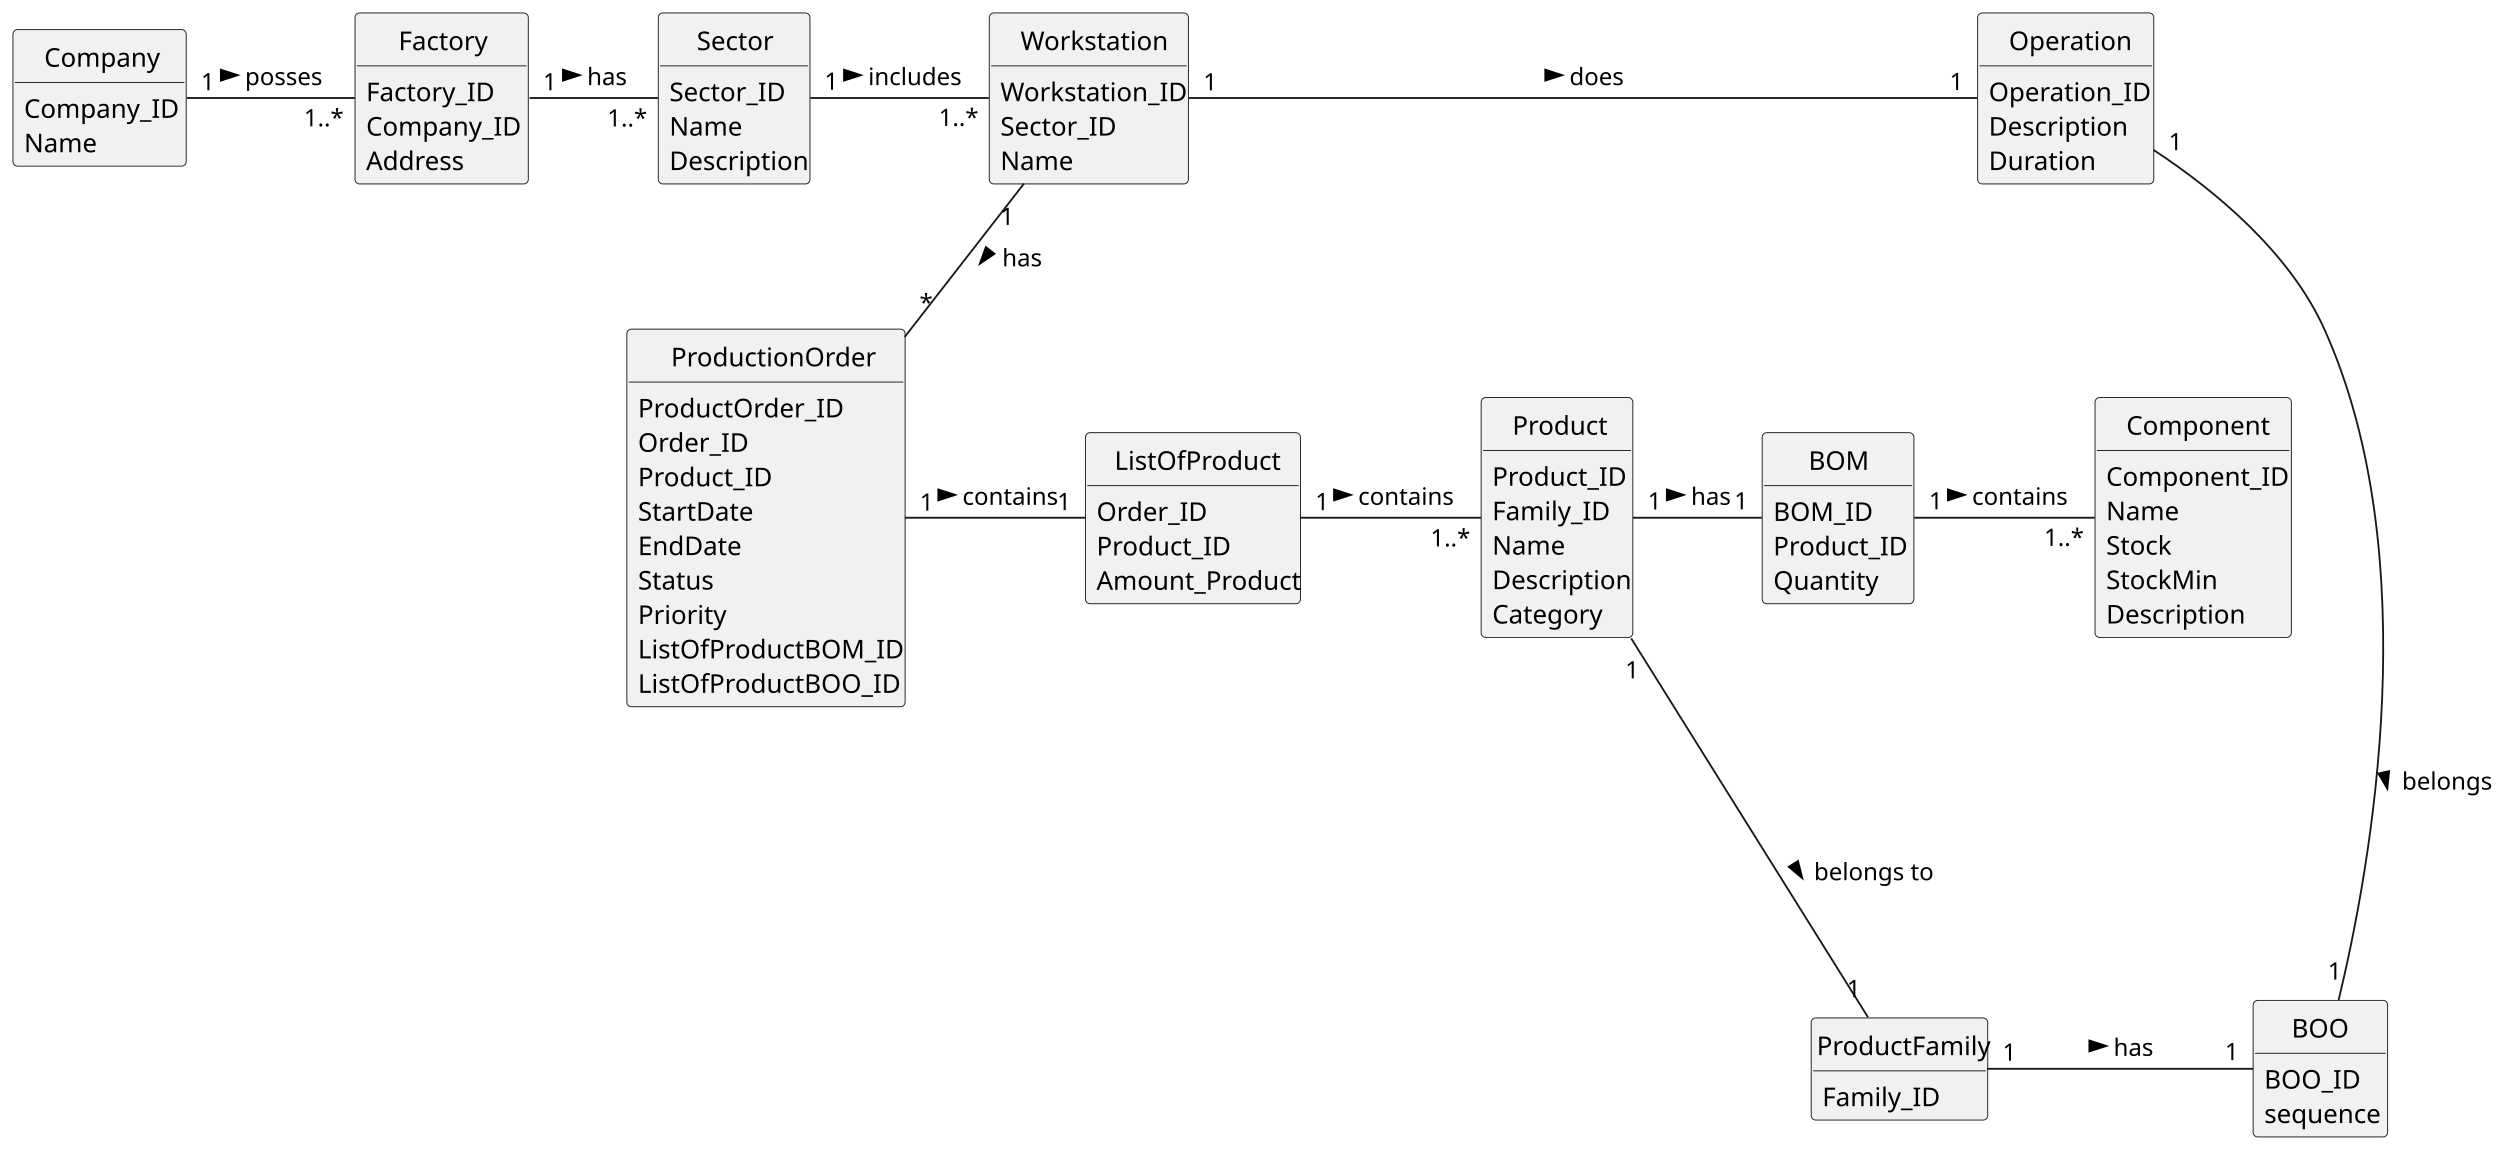
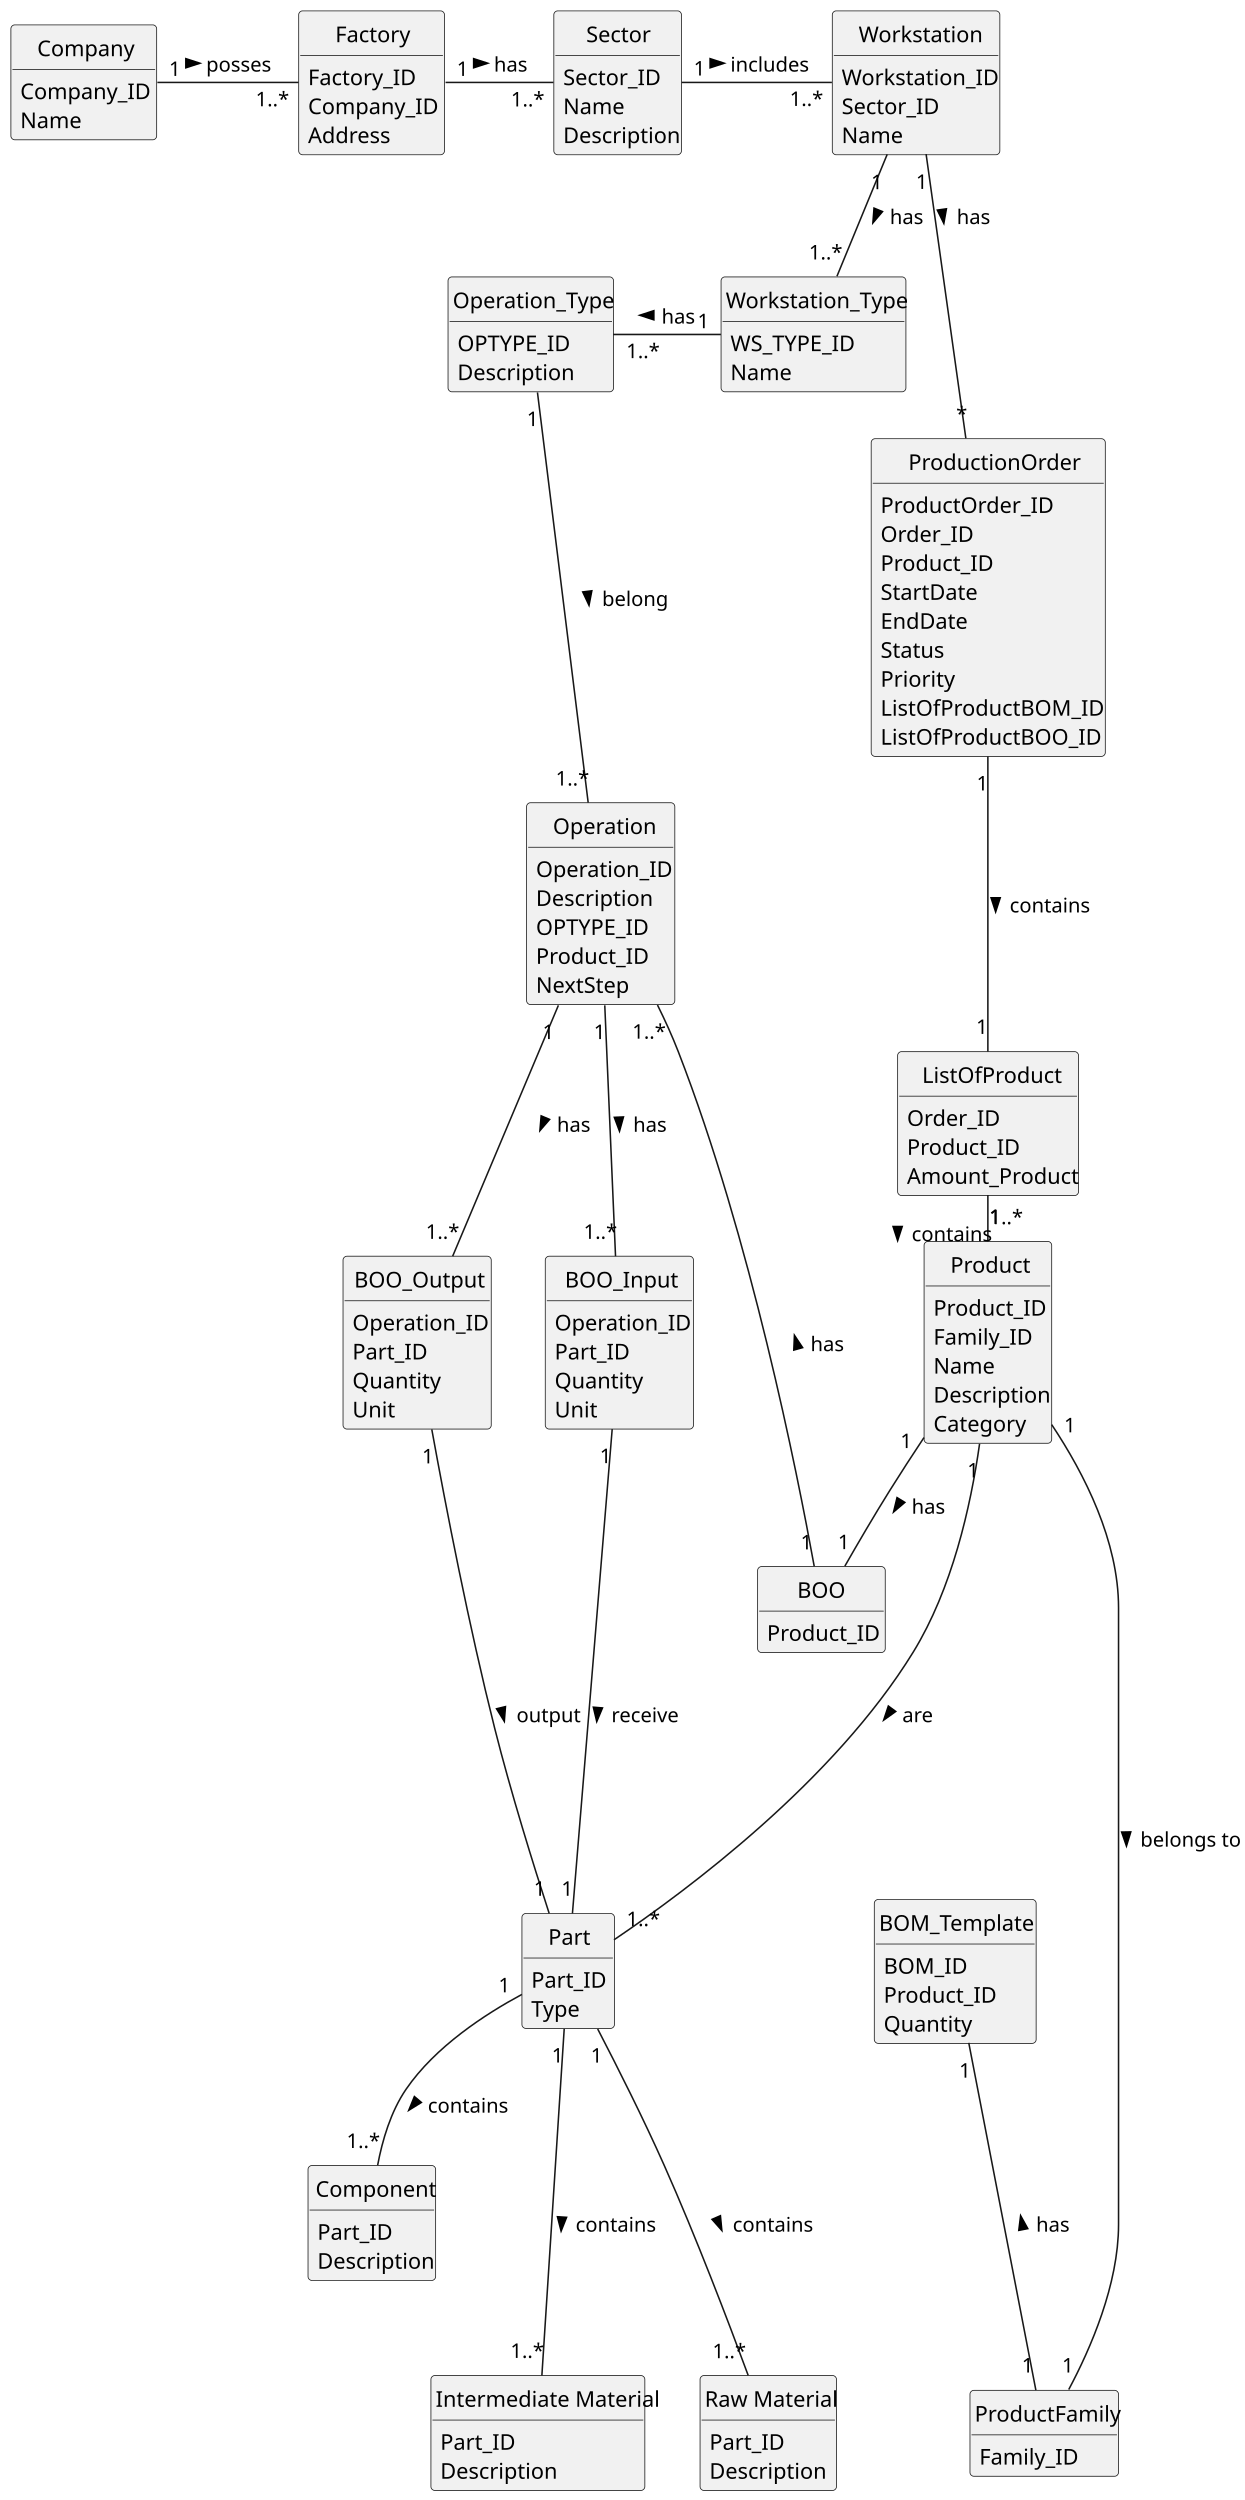
- <svg xmlns="http://www.w3.org/2000/svg" contentStyleType="text/css" height="621px" preserveAspectRatio="none" style="width:1352px;height:621px;background:#FFFFFF;" version="1.1" viewBox="0 0 1352 621" width="1352px" zoomAndPan="magnify">
+ <svg xmlns="http://www.w3.org/2000/svg" contentStyleType="text/css" height="1607px" preserveAspectRatio="none" style="width:800px;height:1607px;background:#FFFFFF;" version="1.1" viewBox="0 0 800 1607" width="800px" zoomAndPan="magnify">
  <defs />
  <g>
    <g id="elem_ProductionOrder">
-       <rect codeLine="9" fill="#F1F1F1" height="204.211" id="ProductionOrder" rx="2.5" ry="2.5" style="stroke:#181818;stroke-width:0.5;" width="150.489" x="339" y="178" />
-       <text fill="#000000" font-family="sans-serif" font-size="14" lengthAdjust="spacing" textLength="102.717" x="362.886" y="198.107">ProductionOrder</text>
-       <line style="stroke:#181818;stroke-width:0.5;" x1="340" x2="488.489" y1="206.621" y2="206.621" />
-       <text fill="#000000" font-family="sans-serif" font-size="14" lengthAdjust="spacing" textLength="105.82" x="345" y="225.728">ProductOrder_ID</text>
-       <text fill="#000000" font-family="sans-serif" font-size="14" lengthAdjust="spacing" textLength="57.572" x="345" y="244.35">Order_ID</text>
-       <text fill="#000000" font-family="sans-serif" font-size="14" lengthAdjust="spacing" textLength="70.034" x="345" y="262.971">Product_ID</text>
-       <text fill="#000000" font-family="sans-serif" font-size="14" lengthAdjust="spacing" textLength="59.138" x="345" y="281.592">StartDate</text>
-       <text fill="#000000" font-family="sans-serif" font-size="14" lengthAdjust="spacing" textLength="54.482" x="345" y="300.213">EndDate</text>
-       <text fill="#000000" font-family="sans-serif" font-size="14" lengthAdjust="spacing" textLength="39.69" x="345" y="318.834">Status</text>
-       <text fill="#000000" font-family="sans-serif" font-size="14" lengthAdjust="spacing" textLength="43.559" x="345" y="337.455">Priority</text>
-       <text fill="#000000" font-family="sans-serif" font-size="14" lengthAdjust="spacing" textLength="138.489" x="345" y="356.076">ListOfProductBOM_ID</text>
-       <text fill="#000000" font-family="sans-serif" font-size="14" lengthAdjust="spacing" textLength="137.717" x="345" y="374.697">ListOfProductBOO_ID</text>
+       <rect codeLine="9" fill="#F1F1F1" height="204.211" id="ProductionOrder" rx="2.5" ry="2.5" style="stroke:#181818;stroke-width:0.5;" width="150.489" x="560" y="282" />
+       <text fill="#000000" font-family="sans-serif" font-size="14" lengthAdjust="spacing" textLength="102.717" x="583.886" y="302.107">ProductionOrder</text>
+       <line style="stroke:#181818;stroke-width:0.5;" x1="561" x2="709.489" y1="310.621" y2="310.621" />
+       <text fill="#000000" font-family="sans-serif" font-size="14" lengthAdjust="spacing" textLength="105.82" x="566" y="329.728">ProductOrder_ID</text>
+       <text fill="#000000" font-family="sans-serif" font-size="14" lengthAdjust="spacing" textLength="57.572" x="566" y="348.35">Order_ID</text>
+       <text fill="#000000" font-family="sans-serif" font-size="14" lengthAdjust="spacing" textLength="70.034" x="566" y="366.971">Product_ID</text>
+       <text fill="#000000" font-family="sans-serif" font-size="14" lengthAdjust="spacing" textLength="59.138" x="566" y="385.592">StartDate</text>
+       <text fill="#000000" font-family="sans-serif" font-size="14" lengthAdjust="spacing" textLength="54.482" x="566" y="404.213">EndDate</text>
+       <text fill="#000000" font-family="sans-serif" font-size="14" lengthAdjust="spacing" textLength="39.69" x="566" y="422.834">Status</text>
+       <text fill="#000000" font-family="sans-serif" font-size="14" lengthAdjust="spacing" textLength="43.559" x="566" y="441.455">Priority</text>
+       <text fill="#000000" font-family="sans-serif" font-size="14" lengthAdjust="spacing" textLength="138.489" x="566" y="460.076">ListOfProductBOM_ID</text>
+       <text fill="#000000" font-family="sans-serif" font-size="14" lengthAdjust="spacing" textLength="137.717" x="566" y="478.697">ListOfProductBOO_ID</text>
    </g>
    <g id="elem_ListOfProduct">
-       <rect codeLine="21" fill="#F1F1F1" height="92.484" id="ListOfProduct" rx="2.5" ry="2.5" style="stroke:#181818;stroke-width:0.5;" width="116.282" x="587" y="234" />
-       <text fill="#000000" font-family="sans-serif" font-size="14" lengthAdjust="spacing" textLength="84.814" x="602.734" y="254.107">ListOfProduct</text>
-       <line style="stroke:#181818;stroke-width:0.5;" x1="588" x2="702.282" y1="262.621" y2="262.621" />
-       <text fill="#000000" font-family="sans-serif" font-size="14" lengthAdjust="spacing" textLength="57.572" x="593" y="281.728">Order_ID</text>
-       <text fill="#000000" font-family="sans-serif" font-size="14" lengthAdjust="spacing" textLength="70.034" x="593" y="300.35">Product_ID</text>
-       <text fill="#000000" font-family="sans-serif" font-size="14" lengthAdjust="spacing" textLength="104.282" x="593" y="318.971">Amount_Product</text>
+       <rect codeLine="21" fill="#F1F1F1" height="92.484" id="ListOfProduct" rx="2.5" ry="2.5" style="stroke:#181818;stroke-width:0.5;" width="116.282" x="577" y="676" />
+       <text fill="#000000" font-family="sans-serif" font-size="14" lengthAdjust="spacing" textLength="84.814" x="592.734" y="696.107">ListOfProduct</text>
+       <line style="stroke:#181818;stroke-width:0.5;" x1="578" x2="692.282" y1="704.621" y2="704.621" />
+       <text fill="#000000" font-family="sans-serif" font-size="14" lengthAdjust="spacing" textLength="57.572" x="583" y="723.729">Order_ID</text>
+       <text fill="#000000" font-family="sans-serif" font-size="14" lengthAdjust="spacing" textLength="70.034" x="583" y="742.35">Product_ID</text>
+       <text fill="#000000" font-family="sans-serif" font-size="14" lengthAdjust="spacing" textLength="104.282" x="583" y="760.971">Amount_Product</text>
    </g>
    <g id="elem_Product">
-       <rect codeLine="27" fill="#F1F1F1" height="129.727" id="Product" rx="2.5" ry="2.5" style="stroke:#181818;stroke-width:0.5;" width="82.034" x="801" y="215" />
-       <text fill="#000000" font-family="sans-serif" font-size="14" lengthAdjust="spacing" textLength="48.248" x="817.893" y="235.107">Product</text>
-       <line style="stroke:#181818;stroke-width:0.5;" x1="802" x2="882.034" y1="243.621" y2="243.621" />
-       <text fill="#000000" font-family="sans-serif" font-size="14" lengthAdjust="spacing" textLength="70.034" x="807" y="262.728">Product_ID</text>
-       <text fill="#000000" font-family="sans-serif" font-size="14" lengthAdjust="spacing" textLength="63.007" x="807" y="281.35">Family_ID</text>
-       <text fill="#000000" font-family="sans-serif" font-size="14" lengthAdjust="spacing" textLength="37.345" x="807" y="299.971">Name</text>
-       <text fill="#000000" font-family="sans-serif" font-size="14" lengthAdjust="spacing" textLength="70.027" x="807" y="318.592">Description</text>
-       <text fill="#000000" font-family="sans-serif" font-size="14" lengthAdjust="spacing" textLength="56.807" x="807" y="337.213">Category</text>
+       <rect codeLine="27" fill="#F1F1F1" height="129.727" id="Product" rx="2.5" ry="2.5" style="stroke:#181818;stroke-width:0.5;" width="82.034" x="594" y="798" />
+       <text fill="#000000" font-family="sans-serif" font-size="14" lengthAdjust="spacing" textLength="48.248" x="610.893" y="818.107">Product</text>
+       <line style="stroke:#181818;stroke-width:0.5;" x1="595" x2="675.034" y1="826.621" y2="826.621" />
+       <text fill="#000000" font-family="sans-serif" font-size="14" lengthAdjust="spacing" textLength="70.034" x="600" y="845.729">Product_ID</text>
+       <text fill="#000000" font-family="sans-serif" font-size="14" lengthAdjust="spacing" textLength="63.007" x="600" y="864.35">Family_ID</text>
+       <text fill="#000000" font-family="sans-serif" font-size="14" lengthAdjust="spacing" textLength="37.345" x="600" y="882.971">Name</text>
+       <text fill="#000000" font-family="sans-serif" font-size="14" lengthAdjust="spacing" textLength="70.027" x="600" y="901.592">Description</text>
+       <text fill="#000000" font-family="sans-serif" font-size="14" lengthAdjust="spacing" textLength="56.807" x="600" y="920.213">Category</text>
    </g>
    <g id="elem_ProductFamily">
-       <rect codeLine="35" fill="#F1F1F1" height="55.242" id="ProductFamily" rx="2.5" ry="2.5" style="stroke:#181818;stroke-width:0.5;" width="95.469" x="979.5" y="550.5" />
-       <text fill="#000000" font-family="sans-serif" font-size="14" lengthAdjust="spacing" textLength="89.469" x="982.5" y="570.607">ProductFamily</text>
-       <line style="stroke:#181818;stroke-width:0.5;" x1="980.5" x2="1073.969" y1="579.121" y2="579.121" />
-       <text fill="#000000" font-family="sans-serif" font-size="14" lengthAdjust="spacing" textLength="63.007" x="985.5" y="598.229">Family_ID</text>
-     </g>
-     <g id="elem_BOM">
-       <rect codeLine="39" fill="#F1F1F1" height="92.484" id="BOM" rx="2.5" ry="2.5" style="stroke:#181818;stroke-width:0.5;" width="82.034" x="953" y="234" />
-       <text fill="#000000" font-family="sans-serif" font-size="14" lengthAdjust="spacing" textLength="31.89" x="978.072" y="254.107">BOM</text>
-       <line style="stroke:#181818;stroke-width:0.5;" x1="954" x2="1034.034" y1="262.621" y2="262.621" />
-       <text fill="#000000" font-family="sans-serif" font-size="14" lengthAdjust="spacing" textLength="53.676" x="959" y="281.728">BOM_ID</text>
-       <text fill="#000000" font-family="sans-serif" font-size="14" lengthAdjust="spacing" textLength="70.034" x="959" y="300.35">Product_ID</text>
-       <text fill="#000000" font-family="sans-serif" font-size="14" lengthAdjust="spacing" textLength="52.138" x="959" y="318.971">Quantity</text>
+       <rect codeLine="35" fill="#F1F1F1" height="55.242" id="ProductFamily" rx="2.5" ry="2.5" style="stroke:#181818;stroke-width:0.5;" width="95.469" x="623.5" y="1536.5" />
+       <text fill="#000000" font-family="sans-serif" font-size="14" lengthAdjust="spacing" textLength="89.469" x="626.5" y="1556.607">ProductFamily</text>
+       <line style="stroke:#181818;stroke-width:0.5;" x1="624.5" x2="717.969" y1="1565.121" y2="1565.121" />
+       <text fill="#000000" font-family="sans-serif" font-size="14" lengthAdjust="spacing" textLength="63.007" x="629.5" y="1584.228">Family_ID</text>
+     </g>
+     <g id="elem_Part">
+       <rect codeLine="39" fill="#F1F1F1" height="73.863" id="Part" rx="2.5" ry="2.5" style="stroke:#181818;stroke-width:0.5;" width="59.462" x="335.5" y="1230" />
+       <text fill="#000000" font-family="sans-serif" font-size="14" lengthAdjust="spacing" textLength="25.676" x="352.393" y="1250.107">Part</text>
+       <line style="stroke:#181818;stroke-width:0.5;" x1="336.5" x2="393.962" y1="1258.621" y2="1258.621" />
+       <text fill="#000000" font-family="sans-serif" font-size="14" lengthAdjust="spacing" textLength="47.462" x="341.5" y="1277.728">Part_ID</text>
+       <text fill="#000000" font-family="sans-serif" font-size="14" lengthAdjust="spacing" textLength="31.124" x="341.5" y="1296.35">Type</text>
+     </g>
+     <g id="elem_Intermediate Material">
+       <rect codeLine="44" fill="#F1F1F1" height="73.863" id="Intermediate Material" rx="2.5" ry="2.5" style="stroke:#181818;stroke-width:0.5;" width="137.503" x="277" y="1527" />
+       <text fill="#000000" font-family="sans-serif" font-size="14" lengthAdjust="spacing" textLength="131.503" x="280" y="1547.107">Intermediate Material</text>
+       <line style="stroke:#181818;stroke-width:0.5;" x1="278" x2="413.503" y1="1555.621" y2="1555.621" />
+       <text fill="#000000" font-family="sans-serif" font-size="14" lengthAdjust="spacing" textLength="47.462" x="283" y="1574.728">Part_ID</text>
+       <text fill="#000000" font-family="sans-serif" font-size="14" lengthAdjust="spacing" textLength="70.027" x="283" y="1593.35">Description</text>
+     </g>
+     <g id="elem_Raw Material">
+       <rect codeLine="49" fill="#F1F1F1" height="73.863" id="Raw Material" rx="2.5" ry="2.5" style="stroke:#181818;stroke-width:0.5;" width="87.689" x="450" y="1527" />
+       <text fill="#000000" font-family="sans-serif" font-size="14" lengthAdjust="spacing" textLength="81.689" x="453" y="1547.107">Raw Material</text>
+       <line style="stroke:#181818;stroke-width:0.5;" x1="451" x2="536.689" y1="1555.621" y2="1555.621" />
+       <text fill="#000000" font-family="sans-serif" font-size="14" lengthAdjust="spacing" textLength="47.462" x="456" y="1574.728">Part_ID</text>
+       <text fill="#000000" font-family="sans-serif" font-size="14" lengthAdjust="spacing" textLength="70.027" x="456" y="1593.35">Description</text>
    </g>
    <g id="elem_Component">
-       <rect codeLine="45" fill="#F1F1F1" height="129.727" id="Component" rx="2.5" ry="2.5" style="stroke:#181818;stroke-width:0.5;" width="106.165" x="1133" y="215" />
-       <text fill="#000000" font-family="sans-serif" font-size="14" lengthAdjust="spacing" textLength="72.379" x="1149.893" y="235.107">Component</text>
-       <line style="stroke:#181818;stroke-width:0.5;" x1="1134" x2="1238.165" y1="243.621" y2="243.621" />
-       <text fill="#000000" font-family="sans-serif" font-size="14" lengthAdjust="spacing" textLength="94.165" x="1139" y="262.728">Component_ID</text>
-       <text fill="#000000" font-family="sans-serif" font-size="14" lengthAdjust="spacing" textLength="37.345" x="1139" y="281.35">Name</text>
-       <text fill="#000000" font-family="sans-serif" font-size="14" lengthAdjust="spacing" textLength="35.014" x="1139" y="299.971">Stock</text>
-       <text fill="#000000" font-family="sans-serif" font-size="14" lengthAdjust="spacing" textLength="57.572" x="1139" y="318.592">StockMin</text>
-       <text fill="#000000" font-family="sans-serif" font-size="14" lengthAdjust="spacing" textLength="70.027" x="1139" y="337.213">Description</text>
+       <rect codeLine="54" fill="#F1F1F1" height="73.863" id="Component" rx="2.5" ry="2.5" style="stroke:#181818;stroke-width:0.5;" width="82.027" x="198" y="1392" />
+       <text fill="#000000" font-family="sans-serif" font-size="14" lengthAdjust="spacing" textLength="72.379" x="202.824" y="1412.107">Component</text>
+       <line style="stroke:#181818;stroke-width:0.5;" x1="199" x2="279.027" y1="1420.621" y2="1420.621" />
+       <text fill="#000000" font-family="sans-serif" font-size="14" lengthAdjust="spacing" textLength="47.462" x="204" y="1439.728">Part_ID</text>
+       <text fill="#000000" font-family="sans-serif" font-size="14" lengthAdjust="spacing" textLength="70.027" x="204" y="1458.35">Description</text>
+     </g>
+     <g id="elem_BOM_Template">
+       <rect codeLine="60" fill="#F1F1F1" height="92.484" id="BOM_Template" rx="2.5" ry="2.5" style="stroke:#181818;stroke-width:0.5;" width="104.034" x="562" y="1221" />
+       <text fill="#000000" font-family="sans-serif" font-size="14" lengthAdjust="spacing" textLength="98.034" x="565" y="1241.107">BOM_Template</text>
+       <line style="stroke:#181818;stroke-width:0.5;" x1="563" x2="665.034" y1="1249.621" y2="1249.621" />
+       <text fill="#000000" font-family="sans-serif" font-size="14" lengthAdjust="spacing" textLength="53.676" x="568" y="1268.728">BOM_ID</text>
+       <text fill="#000000" font-family="sans-serif" font-size="14" lengthAdjust="spacing" textLength="70.034" x="568" y="1287.35">Product_ID</text>
+       <text fill="#000000" font-family="sans-serif" font-size="14" lengthAdjust="spacing" textLength="52.138" x="568" y="1305.971">Quantity</text>
    </g>
    <g id="elem_Operation">
-       <rect codeLine="53" fill="#F1F1F1" height="92.484" id="Operation" rx="2.5" ry="2.5" style="stroke:#181818;stroke-width:0.5;" width="95.269" x="1069.5" y="7" />
-       <text fill="#000000" font-family="sans-serif" font-size="14" lengthAdjust="spacing" textLength="61.482" x="1086.393" y="27.107">Operation</text>
-       <line style="stroke:#181818;stroke-width:0.5;" x1="1070.5" x2="1163.769" y1="35.621" y2="35.621" />
-       <text fill="#000000" font-family="sans-serif" font-size="14" lengthAdjust="spacing" textLength="83.269" x="1075.5" y="54.728">Operation_ID</text>
-       <text fill="#000000" font-family="sans-serif" font-size="14" lengthAdjust="spacing" textLength="70.027" x="1075.5" y="73.35">Description</text>
-       <text fill="#000000" font-family="sans-serif" font-size="14" lengthAdjust="spacing" textLength="52.917" x="1075.5" y="91.971">Duration</text>
+       <rect codeLine="65" fill="#F1F1F1" height="129.727" id="Operation" rx="2.5" ry="2.5" style="stroke:#181818;stroke-width:0.5;" width="95.269" x="338.5" y="516" />
+       <text fill="#000000" font-family="sans-serif" font-size="14" lengthAdjust="spacing" textLength="61.482" x="355.393" y="536.107">Operation</text>
+       <line style="stroke:#181818;stroke-width:0.5;" x1="339.5" x2="432.769" y1="544.621" y2="544.621" />
+       <text fill="#000000" font-family="sans-serif" font-size="14" lengthAdjust="spacing" textLength="83.269" x="344.5" y="563.729">Operation_ID</text>
+       <text fill="#000000" font-family="sans-serif" font-size="14" lengthAdjust="spacing" textLength="70.027" x="344.5" y="582.35">Description</text>
+       <text fill="#000000" font-family="sans-serif" font-size="14" lengthAdjust="spacing" textLength="78.579" x="344.5" y="600.971">OPTYPE_ID</text>
+       <text fill="#000000" font-family="sans-serif" font-size="14" lengthAdjust="spacing" textLength="70.034" x="344.5" y="619.592">Product_ID</text>
+       <text fill="#000000" font-family="sans-serif" font-size="14" lengthAdjust="spacing" textLength="57.586" x="344.5" y="638.213">NextStep</text>
    </g>
    <g id="elem_Workstation">
-       <rect codeLine="59" fill="#F1F1F1" height="92.484" id="Workstation" rx="2.5" ry="2.5" style="stroke:#181818;stroke-width:0.5;" width="107.696" x="535" y="7" />
+       <rect codeLine="73" fill="#F1F1F1" height="92.484" id="Workstation" rx="2.5" ry="2.5" style="stroke:#181818;stroke-width:0.5;" width="107.696" x="535" y="7" />
      <text fill="#000000" font-family="sans-serif" font-size="14" lengthAdjust="spacing" textLength="73.91" x="551.893" y="27.107">Workstation</text>
      <line style="stroke:#181818;stroke-width:0.5;" x1="536" x2="641.696" y1="35.621" y2="35.621" />
      <text fill="#000000" font-family="sans-serif" font-size="14" lengthAdjust="spacing" textLength="95.696" x="541" y="54.728">Workstation_ID</text>
      <text fill="#000000" font-family="sans-serif" font-size="14" lengthAdjust="spacing" textLength="62.248" x="541" y="73.35">Sector_ID</text>
      <text fill="#000000" font-family="sans-serif" font-size="14" lengthAdjust="spacing" textLength="37.345" x="541" y="91.971">Name</text>
    </g>
    <g id="elem_Sector">
-       <rect codeLine="65" fill="#F1F1F1" height="92.484" id="Sector" rx="2.5" ry="2.5" style="stroke:#181818;stroke-width:0.5;" width="82.027" x="356" y="7" />
+       <rect codeLine="79" fill="#F1F1F1" height="92.484" id="Sector" rx="2.5" ry="2.5" style="stroke:#181818;stroke-width:0.5;" width="82.027" x="356" y="7" />
      <text fill="#000000" font-family="sans-serif" font-size="14" lengthAdjust="spacing" textLength="40.462" x="376.783" y="27.107">Sector</text>
      <line style="stroke:#181818;stroke-width:0.5;" x1="357" x2="437.027" y1="35.621" y2="35.621" />
      <text fill="#000000" font-family="sans-serif" font-size="14" lengthAdjust="spacing" textLength="62.248" x="362" y="54.728">Sector_ID</text>
      <text fill="#000000" font-family="sans-serif" font-size="14" lengthAdjust="spacing" textLength="37.345" x="362" y="73.35">Name</text>
      <text fill="#000000" font-family="sans-serif" font-size="14" lengthAdjust="spacing" textLength="70.027" x="362" y="91.971">Description</text>
    </g>
    <g id="elem_BOO">
-       <rect codeLine="71" fill="#F1F1F1" height="73.863" id="BOO" rx="2.5" ry="2.5" style="stroke:#181818;stroke-width:0.5;" width="72.717" x="1218.5" y="541" />
-       <text fill="#000000" font-family="sans-serif" font-size="14" lengthAdjust="spacing" textLength="31.117" x="1239.3" y="561.107">BOO</text>
-       <line style="stroke:#181818;stroke-width:0.5;" x1="1219.5" x2="1290.217" y1="569.621" y2="569.621" />
-       <text fill="#000000" font-family="sans-serif" font-size="14" lengthAdjust="spacing" textLength="52.903" x="1224.5" y="588.729">BOO_ID</text>
-       <text fill="#000000" font-family="sans-serif" font-size="14" lengthAdjust="spacing" textLength="60.717" x="1224.5" y="607.35">sequence</text>
+       <rect codeLine="85" fill="#F1F1F1" height="55.242" id="BOO" rx="2.5" ry="2.5" style="stroke:#181818;stroke-width:0.5;" width="82.034" x="487" y="1007" />
+       <text fill="#000000" font-family="sans-serif" font-size="14" lengthAdjust="spacing" textLength="31.117" x="512.458" y="1027.107">BOO</text>
+       <line style="stroke:#181818;stroke-width:0.5;" x1="488" x2="568.034" y1="1035.621" y2="1035.621" />
+       <text fill="#000000" font-family="sans-serif" font-size="14" lengthAdjust="spacing" textLength="70.034" x="493" y="1054.728">Product_ID</text>
    </g>
    <g id="elem_Company">
-       <rect codeLine="76" fill="#F1F1F1" height="73.863" id="Company" rx="2.5" ry="2.5" style="stroke:#181818;stroke-width:0.5;" width="93.703" x="7" y="16" />
+       <rect codeLine="89" fill="#F1F1F1" height="73.863" id="Company" rx="2.5" ry="2.5" style="stroke:#181818;stroke-width:0.5;" width="93.703" x="7" y="16" />
      <text fill="#000000" font-family="sans-serif" font-size="14" lengthAdjust="spacing" textLength="59.917" x="23.893" y="36.107">Company</text>
      <line style="stroke:#181818;stroke-width:0.5;" x1="8" x2="99.703" y1="44.621" y2="44.621" />
      <text fill="#000000" font-family="sans-serif" font-size="14" lengthAdjust="spacing" textLength="81.703" x="13" y="63.728">Company_ID</text>
      <text fill="#000000" font-family="sans-serif" font-size="14" lengthAdjust="spacing" textLength="37.345" x="13" y="82.35">Name</text>
    </g>
    <g id="elem_Factory">
-       <rect codeLine="81" fill="#F1F1F1" height="92.484" id="Factory" rx="2.5" ry="2.5" style="stroke:#181818;stroke-width:0.5;" width="93.703" x="192" y="7" />
+       <rect codeLine="94" fill="#F1F1F1" height="92.484" id="Factory" rx="2.5" ry="2.5" style="stroke:#181818;stroke-width:0.5;" width="93.703" x="192" y="7" />
      <text fill="#000000" font-family="sans-serif" font-size="14" lengthAdjust="spacing" textLength="46.676" x="215.514" y="27.107">Factory</text>
      <line style="stroke:#181818;stroke-width:0.5;" x1="193" x2="284.703" y1="35.621" y2="35.621" />
      <text fill="#000000" font-family="sans-serif" font-size="14" lengthAdjust="spacing" textLength="68.462" x="198" y="54.728">Factory_ID</text>
      <text fill="#000000" font-family="sans-serif" font-size="14" lengthAdjust="spacing" textLength="81.703" x="198" y="73.35">Company_ID</text>
      <text fill="#000000" font-family="sans-serif" font-size="14" lengthAdjust="spacing" textLength="51.358" x="198" y="91.971">Address</text>
    </g>
+     <g id="elem_BOO_Input">
+       <rect codeLine="100" fill="#F1F1F1" height="111.106" id="BOO_Input" rx="2.5" ry="2.5" style="stroke:#181818;stroke-width:0.5;" width="95.269" x="350.5" y="807.5" />
+       <text fill="#000000" font-family="sans-serif" font-size="14" lengthAdjust="spacing" textLength="70.041" x="363.114" y="827.607">BOO_Input</text>
+       <line style="stroke:#181818;stroke-width:0.5;" x1="351.5" x2="444.769" y1="836.121" y2="836.121" />
+       <text fill="#000000" font-family="sans-serif" font-size="14" lengthAdjust="spacing" textLength="83.269" x="356.5" y="855.229">Operation_ID</text>
+       <text fill="#000000" font-family="sans-serif" font-size="14" lengthAdjust="spacing" textLength="47.462" x="356.5" y="873.85">Part_ID</text>
+       <text fill="#000000" font-family="sans-serif" font-size="14" lengthAdjust="spacing" textLength="52.138" x="356.5" y="892.471">Quantity</text>
+       <text fill="#000000" font-family="sans-serif" font-size="14" lengthAdjust="spacing" textLength="24.896" x="356.5" y="911.092">Unit</text>
+     </g>
+     <g id="elem_BOO_Output">
+       <rect codeLine="107" fill="#F1F1F1" height="111.106" id="BOO_Output" rx="2.5" ry="2.5" style="stroke:#181818;stroke-width:0.5;" width="95.269" x="220.5" y="807.5" />
+       <text fill="#000000" font-family="sans-serif" font-size="14" lengthAdjust="spacing" textLength="80.931" x="227.669" y="827.607">BOO_Output</text>
+       <line style="stroke:#181818;stroke-width:0.5;" x1="221.5" x2="314.769" y1="836.121" y2="836.121" />
+       <text fill="#000000" font-family="sans-serif" font-size="14" lengthAdjust="spacing" textLength="83.269" x="226.5" y="855.229">Operation_ID</text>
+       <text fill="#000000" font-family="sans-serif" font-size="14" lengthAdjust="spacing" textLength="47.462" x="226.5" y="873.85">Part_ID</text>
+       <text fill="#000000" font-family="sans-serif" font-size="14" lengthAdjust="spacing" textLength="52.138" x="226.5" y="892.471">Quantity</text>
+       <text fill="#000000" font-family="sans-serif" font-size="14" lengthAdjust="spacing" textLength="24.896" x="226.5" y="911.092">Unit</text>
+     </g>
+     <g id="elem_Operation_Type">
+       <rect codeLine="114" fill="#F1F1F1" height="73.863" id="Operation_Type" rx="2.5" ry="2.5" style="stroke:#181818;stroke-width:0.5;" width="106.393" x="288" y="178" />
+       <text fill="#000000" font-family="sans-serif" font-size="14" lengthAdjust="spacing" textLength="100.393" x="291" y="198.107">Operation_Type</text>
+       <line style="stroke:#181818;stroke-width:0.5;" x1="289" x2="393.393" y1="206.621" y2="206.621" />
+       <text fill="#000000" font-family="sans-serif" font-size="14" lengthAdjust="spacing" textLength="78.579" x="294" y="225.728">OPTYPE_ID</text>
+       <text fill="#000000" font-family="sans-serif" font-size="14" lengthAdjust="spacing" textLength="70.027" x="294" y="244.35">Description</text>
+     </g>
+     <g id="elem_Workstation_Type">
+       <rect codeLine="119" fill="#F1F1F1" height="73.863" id="Workstation_Type" rx="2.5" ry="2.5" style="stroke:#181818;stroke-width:0.5;" width="118.82" x="463.5" y="178" />
+       <text fill="#000000" font-family="sans-serif" font-size="14" lengthAdjust="spacing" textLength="112.82" x="466.5" y="198.107">Workstation_Type</text>
+       <line style="stroke:#181818;stroke-width:0.5;" x1="464.5" x2="581.32" y1="206.621" y2="206.621" />
+       <text fill="#000000" font-family="sans-serif" font-size="14" lengthAdjust="spacing" textLength="88.689" x="469.5" y="225.728">WS_TYPE_ID</text>
+       <text fill="#000000" font-family="sans-serif" font-size="14" lengthAdjust="spacing" textLength="37.345" x="469.5" y="244.35">Name</text>
+     </g>
    <g id="link_Company_Factory">
-       <path codeLine="87" d="M101.16,53 C129,53 164.11,53 191.92,53 " fill="none" id="Company-Factory" style="stroke:#181818;stroke-width:1.0;" />
+       <path codeLine="124" d="M101.16,53 C129,53 164.11,53 191.92,53 " fill="none" id="Company-Factory" style="stroke:#181818;stroke-width:1.0;" />
      <polygon fill="#000000" points="128.5,40.645,119.455,37.707,119.455,43.584,128.5,40.645" style="stroke:#000000;stroke-width:1.0;" />
      <text fill="#000000" font-family="sans-serif" font-size="13" lengthAdjust="spacing" textLength="41.19" x="132.5" y="46.028">posses</text>
      <text fill="#000000" font-family="sans-serif" font-size="13" lengthAdjust="spacing" textLength="7.23" x="108.639" y="48.811">1</text>
      <text fill="#000000" font-family="sans-serif" font-size="13" lengthAdjust="spacing" textLength="19.513" x="164.318" y="68.315">1..*</text>
    </g>
    <g id="link_Factory_Sector">
-       <path codeLine="88" d="M286.41,53 C308.49,53 334.53,53 355.79,53 " fill="none" id="Factory-Sector" style="stroke:#181818;stroke-width:1.0;" />
+       <path codeLine="125" d="M286.41,53 C308.49,53 334.53,53 355.79,53 " fill="none" id="Factory-Sector" style="stroke:#181818;stroke-width:1.0;" />
      <polygon fill="#000000" points="313.5,40.645,304.455,37.707,304.455,43.584,313.5,40.645" style="stroke:#000000;stroke-width:1.0;" />
      <text fill="#000000" font-family="sans-serif" font-size="13" lengthAdjust="spacing" textLength="20.96" x="317.5" y="46.028">has</text>
      <text fill="#000000" font-family="sans-serif" font-size="13" lengthAdjust="spacing" textLength="7.23" x="293.606" y="48.819">1</text>
      <text fill="#000000" font-family="sans-serif" font-size="13" lengthAdjust="spacing" textLength="19.513" x="328.431" y="68.42">1..*</text>
    </g>
    <g id="link_Sector_Workstation">
-       <path codeLine="89" d="M438.19,53 C466.4,53 504.1,53 534.75,53 " fill="none" id="Sector-Workstation" style="stroke:#181818;stroke-width:1.0;" />
+       <path codeLine="126" d="M438.19,53 C466.4,53 504.1,53 534.75,53 " fill="none" id="Sector-Workstation" style="stroke:#181818;stroke-width:1.0;" />
      <polygon fill="#000000" points="465.5,40.645,456.455,37.707,456.455,43.584,465.5,40.645" style="stroke:#000000;stroke-width:1.0;" />
      <text fill="#000000" font-family="sans-serif" font-size="13" lengthAdjust="spacing" textLength="47.696" x="469.5" y="46.028">includes</text>
      <text fill="#000000" font-family="sans-serif" font-size="13" lengthAdjust="spacing" textLength="7.23" x="445.889" y="48.551">1</text>
      <text fill="#000000" font-family="sans-serif" font-size="13" lengthAdjust="spacing" textLength="19.513" x="507.634" y="68.105">1..*</text>
    </g>
-     <g id="link_Workstation_Operation">
-       <path codeLine="90" d="M643.02,53 C746.45,53 970.86,53 1069.2,53 " fill="none" id="Workstation-Operation" style="stroke:#181818;stroke-width:1.0;" />
-       <polygon fill="#000000" points="844.75,40.645,835.705,37.707,835.705,43.584,844.75,40.645" style="stroke:#000000;stroke-width:1.0;" />
-       <text fill="#000000" font-family="sans-serif" font-size="13" lengthAdjust="spacing" textLength="28.19" x="848.75" y="46.028">does</text>
-       <text fill="#000000" font-family="sans-serif" font-size="13" lengthAdjust="spacing" textLength="7.23" x="650.785" y="48.873">1</text>
-       <text fill="#000000" font-family="sans-serif" font-size="13" lengthAdjust="spacing" textLength="7.23" x="1054.342" y="48.712">1</text>
+     <g id="link_Product_BOO">
+       <path codeLine="127" d="M593.94,924.06 C586.51,935.26 578.93,946.92 572,958 C562.02,973.95 551.39,992.16 543.07,1006.7 " fill="none" id="Product-BOO" style="stroke:#181818;stroke-width:1.0;" />
+       <polygon fill="#000000" points="574.379,971.904,581.623,965.741,576.618,962.66,574.379,971.904" style="stroke:#000000;stroke-width:1.0;" />
+       <text fill="#000000" font-family="sans-serif" font-size="13" lengthAdjust="spacing" textLength="20.96" x="586" y="973.028">has</text>
+       <text fill="#000000" font-family="sans-serif" font-size="13" lengthAdjust="spacing" textLength="7.23" x="578.742" y="930.831">1</text>
+       <text fill="#000000" font-family="sans-serif" font-size="13" lengthAdjust="spacing" textLength="7.23" x="538.622" y="995.793">1</text>
+     </g>
+     <g id="link_Product_ProductFamily">
+       <path codeLine="128" d="M676.02,915.74 C697.34,947.76 719,990.8 719,1033.5 C719,1033.5 719,1033.5 719,1430 C719,1468.54 700.95,1509.83 686.98,1536 " fill="none" id="Product-ProductFamily" style="stroke:#181818;stroke-width:1.0;" />
+       <polygon fill="#000000" points="724.088,1186.645,726.867,1177.549,720.99,1177.653,724.088,1186.645" style="stroke:#000000;stroke-width:1.0;" />
+       <text fill="#000000" font-family="sans-serif" font-size="13" lengthAdjust="spacing" textLength="59.992" x="733" y="1187.028">belongs to</text>
+       <text fill="#000000" font-family="sans-serif" font-size="13" lengthAdjust="spacing" textLength="7.23" x="683.968" y="920.699">1</text>
+       <text fill="#000000" font-family="sans-serif" font-size="13" lengthAdjust="spacing" textLength="7.23" x="682.684" y="1525.049">1</text>
+     </g>
+     <g id="link_Product_Part">
+       <path codeLine="129" d="M629.67,928.08 C623.91,968.88 611.92,1021.48 587,1062 C536.13,1144.71 442.42,1214.66 394.66,1246.92 " fill="none" id="Product-Part" style="stroke:#181818;stroke-width:1.0;" />
+       <polygon fill="#000000" points="568.033,1105.67,575.766,1100.133,571.034,1096.646,568.033,1105.67" style="stroke:#000000;stroke-width:1.0;" />
+       <text fill="#000000" font-family="sans-serif" font-size="13" lengthAdjust="spacing" textLength="18.789" x="580" y="1107.028">are</text>
+       <text fill="#000000" font-family="sans-serif" font-size="13" lengthAdjust="spacing" textLength="7.23" x="621.769" y="949.725">1</text>
+       <text fill="#000000" font-family="sans-serif" font-size="13" lengthAdjust="spacing" textLength="19.513" x="402.742" y="1238.098">1..*</text>
+     </g>
+     <g id="link_ListOfProduct_Product">
+       <path codeLine="131" d="M635,768.13 C635,777.64 635,787.85 635,797.91 " fill="none" id="ListOfProduct-Product" style="stroke:#181818;stroke-width:1.0;" />
+       <polygon fill="#000000" points="577,797.466,579.939,788.42,574.061,788.42,577,797.466" style="stroke:#000000;stroke-width:1.0;" />
+       <text fill="#000000" font-family="sans-serif" font-size="13" lengthAdjust="spacing" textLength="48.42" x="586" y="797.848">contains</text>
+       <text fill="#000000" font-family="sans-serif" font-size="13" lengthAdjust="spacing" textLength="7.23" x="635.732" y="786.743">1</text>
+       <text fill="#000000" font-family="sans-serif" font-size="13" lengthAdjust="spacing" textLength="19.513" x="636.065" y="786.92">1..*</text>
+     </g>
+     <g id="link_ProductionOrder_ListOfProduct">
+       <path codeLine="132" d="M635,486.27 C635,549.45 635,627.68 635,675.96 " fill="none" id="ProductionOrder-ListOfProduct" style="stroke:#181818;stroke-width:1.0;" />
+       <polygon fill="#000000" points="640,586.145,642.939,577.1,637.061,577.1,640,586.145" style="stroke:#000000;stroke-width:1.0;" />
+       <text fill="#000000" font-family="sans-serif" font-size="13" lengthAdjust="spacing" textLength="48.42" x="649" y="586.528">contains</text>
+       <text fill="#000000" font-family="sans-serif" font-size="13" lengthAdjust="spacing" textLength="7.23" x="627.745" y="508.09">1</text>
+       <text fill="#000000" font-family="sans-serif" font-size="13" lengthAdjust="spacing" textLength="7.23" x="627.46" y="664.622">1</text>
+     </g>
+     <g id="link_Workstation_ProductionOrder">
+       <path codeLine="133" d="M595.3,99.06 C601.84,145.87 612.3,220.68 620.85,281.76 " fill="none" id="Workstation-ProductionOrder" style="stroke:#181818;stroke-width:1.0;" />
+       <polygon fill="#000000" points="606.692,143.597,608.35,134.232,602.529,135.046,606.692,143.597" style="stroke:#000000;stroke-width:1.0;" />
+       <text fill="#000000" font-family="sans-serif" font-size="13" lengthAdjust="spacing" textLength="20.96" x="615" y="144.028">has</text>
+       <text fill="#000000" font-family="sans-serif" font-size="13" lengthAdjust="spacing" textLength="7.23" x="588.77" y="121.428">1</text>
+       <text fill="#000000" font-family="sans-serif" font-size="13" lengthAdjust="spacing" textLength="5.059" x="614.611" y="270.659">*</text>
+     </g>
+     <g id="link_Workstation_Workstation_Type">
+       <path codeLine="135" d="M570.3,99.21 C566.24,109.03 561.98,119.36 558,129 C551.43,144.93 544.17,162.55 537.98,177.6 " fill="none" id="Workstation-Workstation_Type" style="stroke:#181818;stroke-width:1.0;" />
+       <polygon fill="#000000" points="561.094,143.268,567.259,136.026,561.825,133.786,561.094,143.268" style="stroke:#000000;stroke-width:1.0;" />
+       <text fill="#000000" font-family="sans-serif" font-size="13" lengthAdjust="spacing" textLength="20.96" x="572" y="144.028">has</text>
+       <text fill="#000000" font-family="sans-serif" font-size="13" lengthAdjust="spacing" textLength="7.23" x="559.942" y="121.601">1</text>
+       <text fill="#000000" font-family="sans-serif" font-size="13" lengthAdjust="spacing" textLength="19.513" x="519.981" y="166.776">1..*</text>
+     </g>
+     <g id="link_Workstation_Type_Operation_Type">
+       <path codeLine="136" d="M463.41,215 C441.07,215 415.85,215 394.13,215 " fill="none" id="Workstation_Type-Operation_Type" style="stroke:#181818;stroke-width:1.0;" />
+       <polygon fill="#000000" points="411.25,202.645,420.295,205.584,420.295,199.707,411.25,202.645" style="stroke:#000000;stroke-width:1.0;" />
+       <text fill="#000000" font-family="sans-serif" font-size="13" lengthAdjust="spacing" textLength="20.96" x="425.25" y="208.028">has</text>
+       <text fill="#000000" font-family="sans-serif" font-size="13" lengthAdjust="spacing" textLength="7.23" x="448.353" y="210.967">1</text>
+       <text fill="#000000" font-family="sans-serif" font-size="13" lengthAdjust="spacing" textLength="19.513" x="402.554" y="230.199">1..*</text>
+     </g>
+     <g id="link_Operation_Type_Operation">
+       <path codeLine="137" d="M345.48,252.23 C353.08,313.73 368.61,439.32 378.08,515.93 " fill="none" id="Operation_Type-Operation" style="stroke:#181818;stroke-width:1.0;" />
+       <polygon fill="#000000" points="378.613,389.108,380.42,379.77,374.587,380.492,378.613,389.108" style="stroke:#000000;stroke-width:1.0;" />
+       <text fill="#000000" font-family="sans-serif" font-size="13" lengthAdjust="spacing" textLength="39.038" x="387" y="389.528">belong</text>
+       <text fill="#000000" font-family="sans-serif" font-size="13" lengthAdjust="spacing" textLength="7.23" x="338.629" y="273.868">1</text>
+       <text fill="#000000" font-family="sans-serif" font-size="13" lengthAdjust="spacing" textLength="19.513" x="357.188" y="504.942">1..*</text>
+     </g>
+     <g id="link_Part_Component">
+       <path codeLine="139" d="M335.49,1282 C311.88,1294.7 279.72,1315.62 261,1343 C251.19,1357.35 245.76,1375.77 242.75,1391.8 " fill="none" id="Part-Component" style="stroke:#181818;stroke-width:1.0;" />
+       <polygon fill="#000000" points="262.774,1356.465,270.855,1351.452,266.365,1347.659,262.774,1356.465" style="stroke:#000000;stroke-width:1.0;" />
+       <text fill="#000000" font-family="sans-serif" font-size="13" lengthAdjust="spacing" textLength="48.42" x="275" y="1358.028">contains</text>
+       <text fill="#000000" font-family="sans-serif" font-size="13" lengthAdjust="spacing" textLength="7.23" x="320.416" y="1280.665">1</text>
+       <text fill="#000000" font-family="sans-serif" font-size="13" lengthAdjust="spacing" textLength="19.513" x="222.769" y="1380.726">1..*</text>
+     </g>
+     <g id="link_Part_Raw Material">
+       <path codeLine="140" d="M384.19,1304.21 C396.91,1328.72 413.65,1361.98 427,1392 C447.41,1437.88 468.07,1492.04 480.94,1526.91 " fill="none" id="Part-Raw Material" style="stroke:#181818;stroke-width:1.0;" />
+       <polygon fill="#000000" points="463.992,1433.731,463.084,1424.264,457.693,1426.607,463.992,1433.731" style="stroke:#000000;stroke-width:1.0;" />
+       <text fill="#000000" font-family="sans-serif" font-size="13" lengthAdjust="spacing" textLength="48.42" x="471" y="1434.528">contains</text>
+       <text fill="#000000" font-family="sans-serif" font-size="13" lengthAdjust="spacing" textLength="7.23" x="379.769" y="1325.844">1</text>
+       <text fill="#000000" font-family="sans-serif" font-size="13" lengthAdjust="spacing" textLength="19.513" x="457.995" y="1515.856">1..*</text>
+     </g>
+     <g id="link_Part_Intermediate Material">
+       <path codeLine="141" d="M362.67,1304.17 C359.01,1360.95 351.97,1470.32 348.32,1526.99 " fill="none" id="Part-Intermediate Material" style="stroke:#181818;stroke-width:1.0;" />
+       <polygon fill="#000000" points="360.679,1434.135,364.193,1425.298,358.327,1424.92,360.679,1434.135" style="stroke:#000000;stroke-width:1.0;" />
+       <text fill="#000000" font-family="sans-serif" font-size="13" lengthAdjust="spacing" textLength="48.42" x="370" y="1434.528">contains</text>
+       <text fill="#000000" font-family="sans-serif" font-size="13" lengthAdjust="spacing" textLength="7.23" x="354.685" y="1325.798">1</text>
+       <text fill="#000000" font-family="sans-serif" font-size="13" lengthAdjust="spacing" textLength="19.513" x="328.089" y="1515.667">1..*</text>
    </g>
    <g id="link_Operation_BOO">
-       <path codeLine="91" d="M1164.65,81.09 C1197.36,102.64 1238.14,136.11 1257,178 C1312.45,301.18 1282.26,468.21 1264.73,540.81 " fill="none" id="Operation-BOO" style="stroke:#181818;stroke-width:1.0;" />
-       <polygon fill="#000000" points="1291.064,426.531,1292.011,417.068,1286.268,418.318,1291.064,426.531" style="stroke:#000000;stroke-width:1.0;" />
-       <text fill="#000000" font-family="sans-serif" font-size="13" lengthAdjust="spacing" textLength="45.538" x="1299" y="427.028">belongs</text>
-       <text fill="#000000" font-family="sans-serif" font-size="13" lengthAdjust="spacing" textLength="7.23" x="1172.799" y="81.225">1</text>
-       <text fill="#000000" font-family="sans-serif" font-size="13" lengthAdjust="spacing" textLength="7.23" x="1258.885" y="529.738">1</text>
-     </g>
-     <g id="link_ProductFamily_BOO">
-       <path codeLine="92" d="M1074.52,578 C1117.33,578 1179.36,578 1218.41,578 " fill="none" id="ProductFamily-BOO" style="stroke:#181818;stroke-width:1.0;" />
-       <polygon fill="#000000" points="1139,565.645,1129.955,562.707,1129.955,568.584,1139,565.645" style="stroke:#000000;stroke-width:1.0;" />
-       <text fill="#000000" font-family="sans-serif" font-size="13" lengthAdjust="spacing" textLength="20.96" x="1143" y="571.028">has</text>
-       <text fill="#000000" font-family="sans-serif" font-size="13" lengthAdjust="spacing" textLength="7.23" x="1082.95" y="573.625">1</text>
-       <text fill="#000000" font-family="sans-serif" font-size="13" lengthAdjust="spacing" textLength="7.23" x="1203.194" y="573.319">1</text>
-     </g>
-     <g id="link_Product_ProductFamily">
-       <path codeLine="93" d="M882.14,345.23 C922.1,409.16 981.49,504.19 1010.23,550.16 " fill="none" id="Product-ProductFamily" style="stroke:#181818;stroke-width:1.0;" />
-       <polygon fill="#000000" points="974.65,474.885,972.348,465.658,967.364,468.773,974.65,474.885" style="stroke:#000000;stroke-width:1.0;" />
-       <text fill="#000000" font-family="sans-serif" font-size="13" lengthAdjust="spacing" textLength="59.992" x="981" y="476.028">belongs to</text>
-       <text fill="#000000" font-family="sans-serif" font-size="13" lengthAdjust="spacing" textLength="7.23" x="878.929" y="366.891">1</text>
-       <text fill="#000000" font-family="sans-serif" font-size="13" lengthAdjust="spacing" textLength="7.23" x="998.77" y="539.244">1</text>
-     </g>
-     <g id="link_Product_BOM">
-       <path codeLine="94" d="M883.13,280 C904.76,280 931.2,280 952.83,280 " fill="none" id="Product-BOM" style="stroke:#181818;stroke-width:1.0;" />
-       <polygon fill="#000000" points="910.5,267.646,901.455,264.707,901.455,270.584,910.5,267.646" style="stroke:#000000;stroke-width:1.0;" />
-       <text fill="#000000" font-family="sans-serif" font-size="13" lengthAdjust="spacing" textLength="20.96" x="914.5" y="273.028">has</text>
-       <text fill="#000000" font-family="sans-serif" font-size="13" lengthAdjust="spacing" textLength="7.23" x="891.097" y="275.565">1</text>
-       <text fill="#000000" font-family="sans-serif" font-size="13" lengthAdjust="spacing" textLength="7.23" x="937.891" y="275.497">1</text>
-     </g>
-     <g id="link_ListOfProduct_Product">
-       <path codeLine="95" d="M703.04,280 C734.48,280 772.57,280 800.92,280 " fill="none" id="ListOfProduct-Product" style="stroke:#181818;stroke-width:1.0;" />
-       <polygon fill="#000000" points="730.5,267.646,721.455,264.707,721.455,270.584,730.5,267.646" style="stroke:#000000;stroke-width:1.0;" />
-       <text fill="#000000" font-family="sans-serif" font-size="13" lengthAdjust="spacing" textLength="48.42" x="734.5" y="273.028">contains</text>
-       <text fill="#000000" font-family="sans-serif" font-size="13" lengthAdjust="spacing" textLength="7.23" x="711.306" y="275.873">1</text>
-       <text fill="#000000" font-family="sans-serif" font-size="13" lengthAdjust="spacing" textLength="19.513" x="773.582" y="295.483">1..*</text>
-     </g>
-     <g id="link_ProductionOrder_ListOfProduct">
-       <path codeLine="96" d="M489.32,280 C521.05,280 557.4,280 586.99,280 " fill="none" id="ProductionOrder-ListOfProduct" style="stroke:#181818;stroke-width:1.0;" />
-       <polygon fill="#000000" points="516.5,267.646,507.455,264.707,507.455,270.584,516.5,267.646" style="stroke:#000000;stroke-width:1.0;" />
-       <text fill="#000000" font-family="sans-serif" font-size="13" lengthAdjust="spacing" textLength="48.42" x="520.5" y="273.028">contains</text>
-       <text fill="#000000" font-family="sans-serif" font-size="13" lengthAdjust="spacing" textLength="7.23" x="497.435" y="276.156">1</text>
-       <text fill="#000000" font-family="sans-serif" font-size="13" lengthAdjust="spacing" textLength="7.23" x="571.721" y="275.873">1</text>
-     </g>
-     <g id="link_Workstation_ProductionOrder">
-       <path codeLine="97" d="M553.8,99.26 C535.23,123.13 511.71,153.38 489.27,182.22 " fill="none" id="Workstation-ProductionOrder" style="stroke:#181818;stroke-width:1.0;" />
-       <polygon fill="#000000" points="529.93,142.592,537.803,137.257,533.164,133.648,529.93,142.592" style="stroke:#000000;stroke-width:1.0;" />
-       <text fill="#000000" font-family="sans-serif" font-size="13" lengthAdjust="spacing" textLength="20.96" x="542" y="144.028">has</text>
-       <text fill="#000000" font-family="sans-serif" font-size="13" lengthAdjust="spacing" textLength="7.23" x="540.915" y="121.659">1</text>
-       <text fill="#000000" font-family="sans-serif" font-size="13" lengthAdjust="spacing" textLength="5.059" x="497.268" y="168.292">*</text>
-     </g>
-     <g id="link_BOM_Component">
-       <path codeLine="98" d="M1035.19,280 C1063.73,280 1101.98,280 1132.83,280 " fill="none" id="BOM-Component" style="stroke:#181818;stroke-width:1.0;" />
-       <polygon fill="#000000" points="1062.5,267.646,1053.455,264.707,1053.455,270.584,1062.5,267.646" style="stroke:#000000;stroke-width:1.0;" />
-       <text fill="#000000" font-family="sans-serif" font-size="13" lengthAdjust="spacing" textLength="48.42" x="1066.5" y="273.028">contains</text>
-       <text fill="#000000" font-family="sans-serif" font-size="13" lengthAdjust="spacing" textLength="7.23" x="1043.168" y="275.497">1</text>
-       <text fill="#000000" font-family="sans-serif" font-size="13" lengthAdjust="spacing" textLength="19.513" x="1105.432" y="295.208">1..*</text>
+       <path codeLine="143" d="M422.63,646.03 C427.51,655.89 432.15,666.09 436,676 C482.39,795.49 512.45,946.48 523.38,1006.82 " fill="none" id="Operation-BOO" style="stroke:#181818;stroke-width:1.0;" />
+       <polygon fill="#000000" points="510.655,858.33,510.257,867.832,515.919,866.251,510.655,858.33" style="stroke:#000000;stroke-width:1.0;" />
+       <text fill="#000000" font-family="sans-serif" font-size="13" lengthAdjust="spacing" textLength="20.96" x="521" y="868.528">has</text>
+       <text fill="#000000" font-family="sans-serif" font-size="13" lengthAdjust="spacing" textLength="19.513" x="406.44" y="667.67">1..*</text>
+       <text fill="#000000" font-family="sans-serif" font-size="13" lengthAdjust="spacing" textLength="7.23" x="514.625" y="995.939">1</text>
+     </g>
+     <g id="link_Operation_BOO_Input">
+       <path codeLine="144" d="M388.75,646.24 C390.84,695 393.68,761.3 395.66,807.49 " fill="none" id="Operation-BOO_Input" style="stroke:#181818;stroke-width:1.0;" />
+       <polygon fill="#000000" points="398.214,727.141,400.763,717.978,394.891,718.23,398.214,727.141" style="stroke:#000000;stroke-width:1.0;" />
+       <text fill="#000000" font-family="sans-serif" font-size="13" lengthAdjust="spacing" textLength="20.96" x="407" y="727.528">has</text>
+       <text fill="#000000" font-family="sans-serif" font-size="13" lengthAdjust="spacing" textLength="7.23" x="381.671" y="667.902">1</text>
+       <text fill="#000000" font-family="sans-serif" font-size="13" lengthAdjust="spacing" textLength="19.513" x="375.159" y="796.329">1..*</text>
+     </g>
+     <g id="link_Operation_BOO_Output">
+       <path codeLine="145" d="M358.93,646.24 C338.38,695 310.44,761.3 290.97,807.49 " fill="none" id="Operation-BOO_Output" style="stroke:#181818;stroke-width:1.0;" />
+       <polygon fill="#000000" points="347.058,726.753,353.279,719.559,347.863,717.277,347.058,726.753" style="stroke:#000000;stroke-width:1.0;" />
+       <text fill="#000000" font-family="sans-serif" font-size="13" lengthAdjust="spacing" textLength="20.96" x="358" y="727.528">has</text>
+       <text fill="#000000" font-family="sans-serif" font-size="13" lengthAdjust="spacing" textLength="7.23" x="348.776" y="667.902">1</text>
+       <text fill="#000000" font-family="sans-serif" font-size="13" lengthAdjust="spacing" textLength="19.513" x="273.712" y="796.329">1..*</text>
+     </g>
+     <g id="link_BOO_Input_Part">
+       <path codeLine="147" d="M393.52,918.63 C386.66,1002.14 373.76,1159.27 367.96,1229.95 " fill="none" id="BOO_Input-Part" style="stroke:#181818;stroke-width:1.0;" />
+       <polygon fill="#000000" points="383.591,1106.629,387.26,1097.854,381.402,1097.373,383.591,1106.629" style="stroke:#000000;stroke-width:1.0;" />
+       <text fill="#000000" font-family="sans-serif" font-size="13" lengthAdjust="spacing" textLength="41.907" x="393" y="1107.028">receive</text>
+       <text fill="#000000" font-family="sans-serif" font-size="13" lengthAdjust="spacing" textLength="7.23" x="385.545" y="940.486">1</text>
+       <text fill="#000000" font-family="sans-serif" font-size="13" lengthAdjust="spacing" textLength="7.23" x="360.839" y="1218.62">1</text>
+     </g>
+     <g id="link_BOO_Output_Part">
+       <path codeLine="148" d="M277.55,918.79 C286.68,969.06 301.47,1045.46 318,1111 C328.38,1152.17 342.87,1198.7 353.01,1229.94 " fill="none" id="BOO_Output-Part" style="stroke:#181818;stroke-width:1.0;" />
+       <polygon fill="#000000" points="324.178,1106.505,324.903,1097.022,319.19,1098.407,324.178,1106.505" style="stroke:#000000;stroke-width:1.0;" />
+       <text fill="#000000" font-family="sans-serif" font-size="13" lengthAdjust="spacing" textLength="36.144" x="332" y="1107.028">output</text>
+       <text fill="#000000" font-family="sans-serif" font-size="13" lengthAdjust="spacing" textLength="7.23" x="271.285" y="940.665">1</text>
+       <text fill="#000000" font-family="sans-serif" font-size="13" lengthAdjust="spacing" textLength="7.23" x="343.133" y="1218.608">1</text>
+     </g>
+     <g id="link_BOM_Template_ProductFamily">
+       <path codeLine="150" d="M622.72,1313.13 C634.76,1375.43 656.09,1485.81 665.85,1536.37 " fill="none" id="BOM_Template-ProductFamily" style="stroke:#181818;stroke-width:1.0;" />
+       <polygon fill="#000000" points="656.052,1424.236,654.882,1433.675,660.653,1432.56,656.052,1424.236" style="stroke:#000000;stroke-width:1.0;" />
+       <text fill="#000000" font-family="sans-serif" font-size="13" lengthAdjust="spacing" textLength="20.96" x="666" y="1434.528">has</text>
+       <text fill="#000000" font-family="sans-serif" font-size="13" lengthAdjust="spacing" textLength="7.23" x="616.534" y="1335.509">1</text>
+       <text fill="#000000" font-family="sans-serif" font-size="13" lengthAdjust="spacing" textLength="7.23" x="656.822" y="1525.049">1</text>
    </g>
  </g>
</svg>
